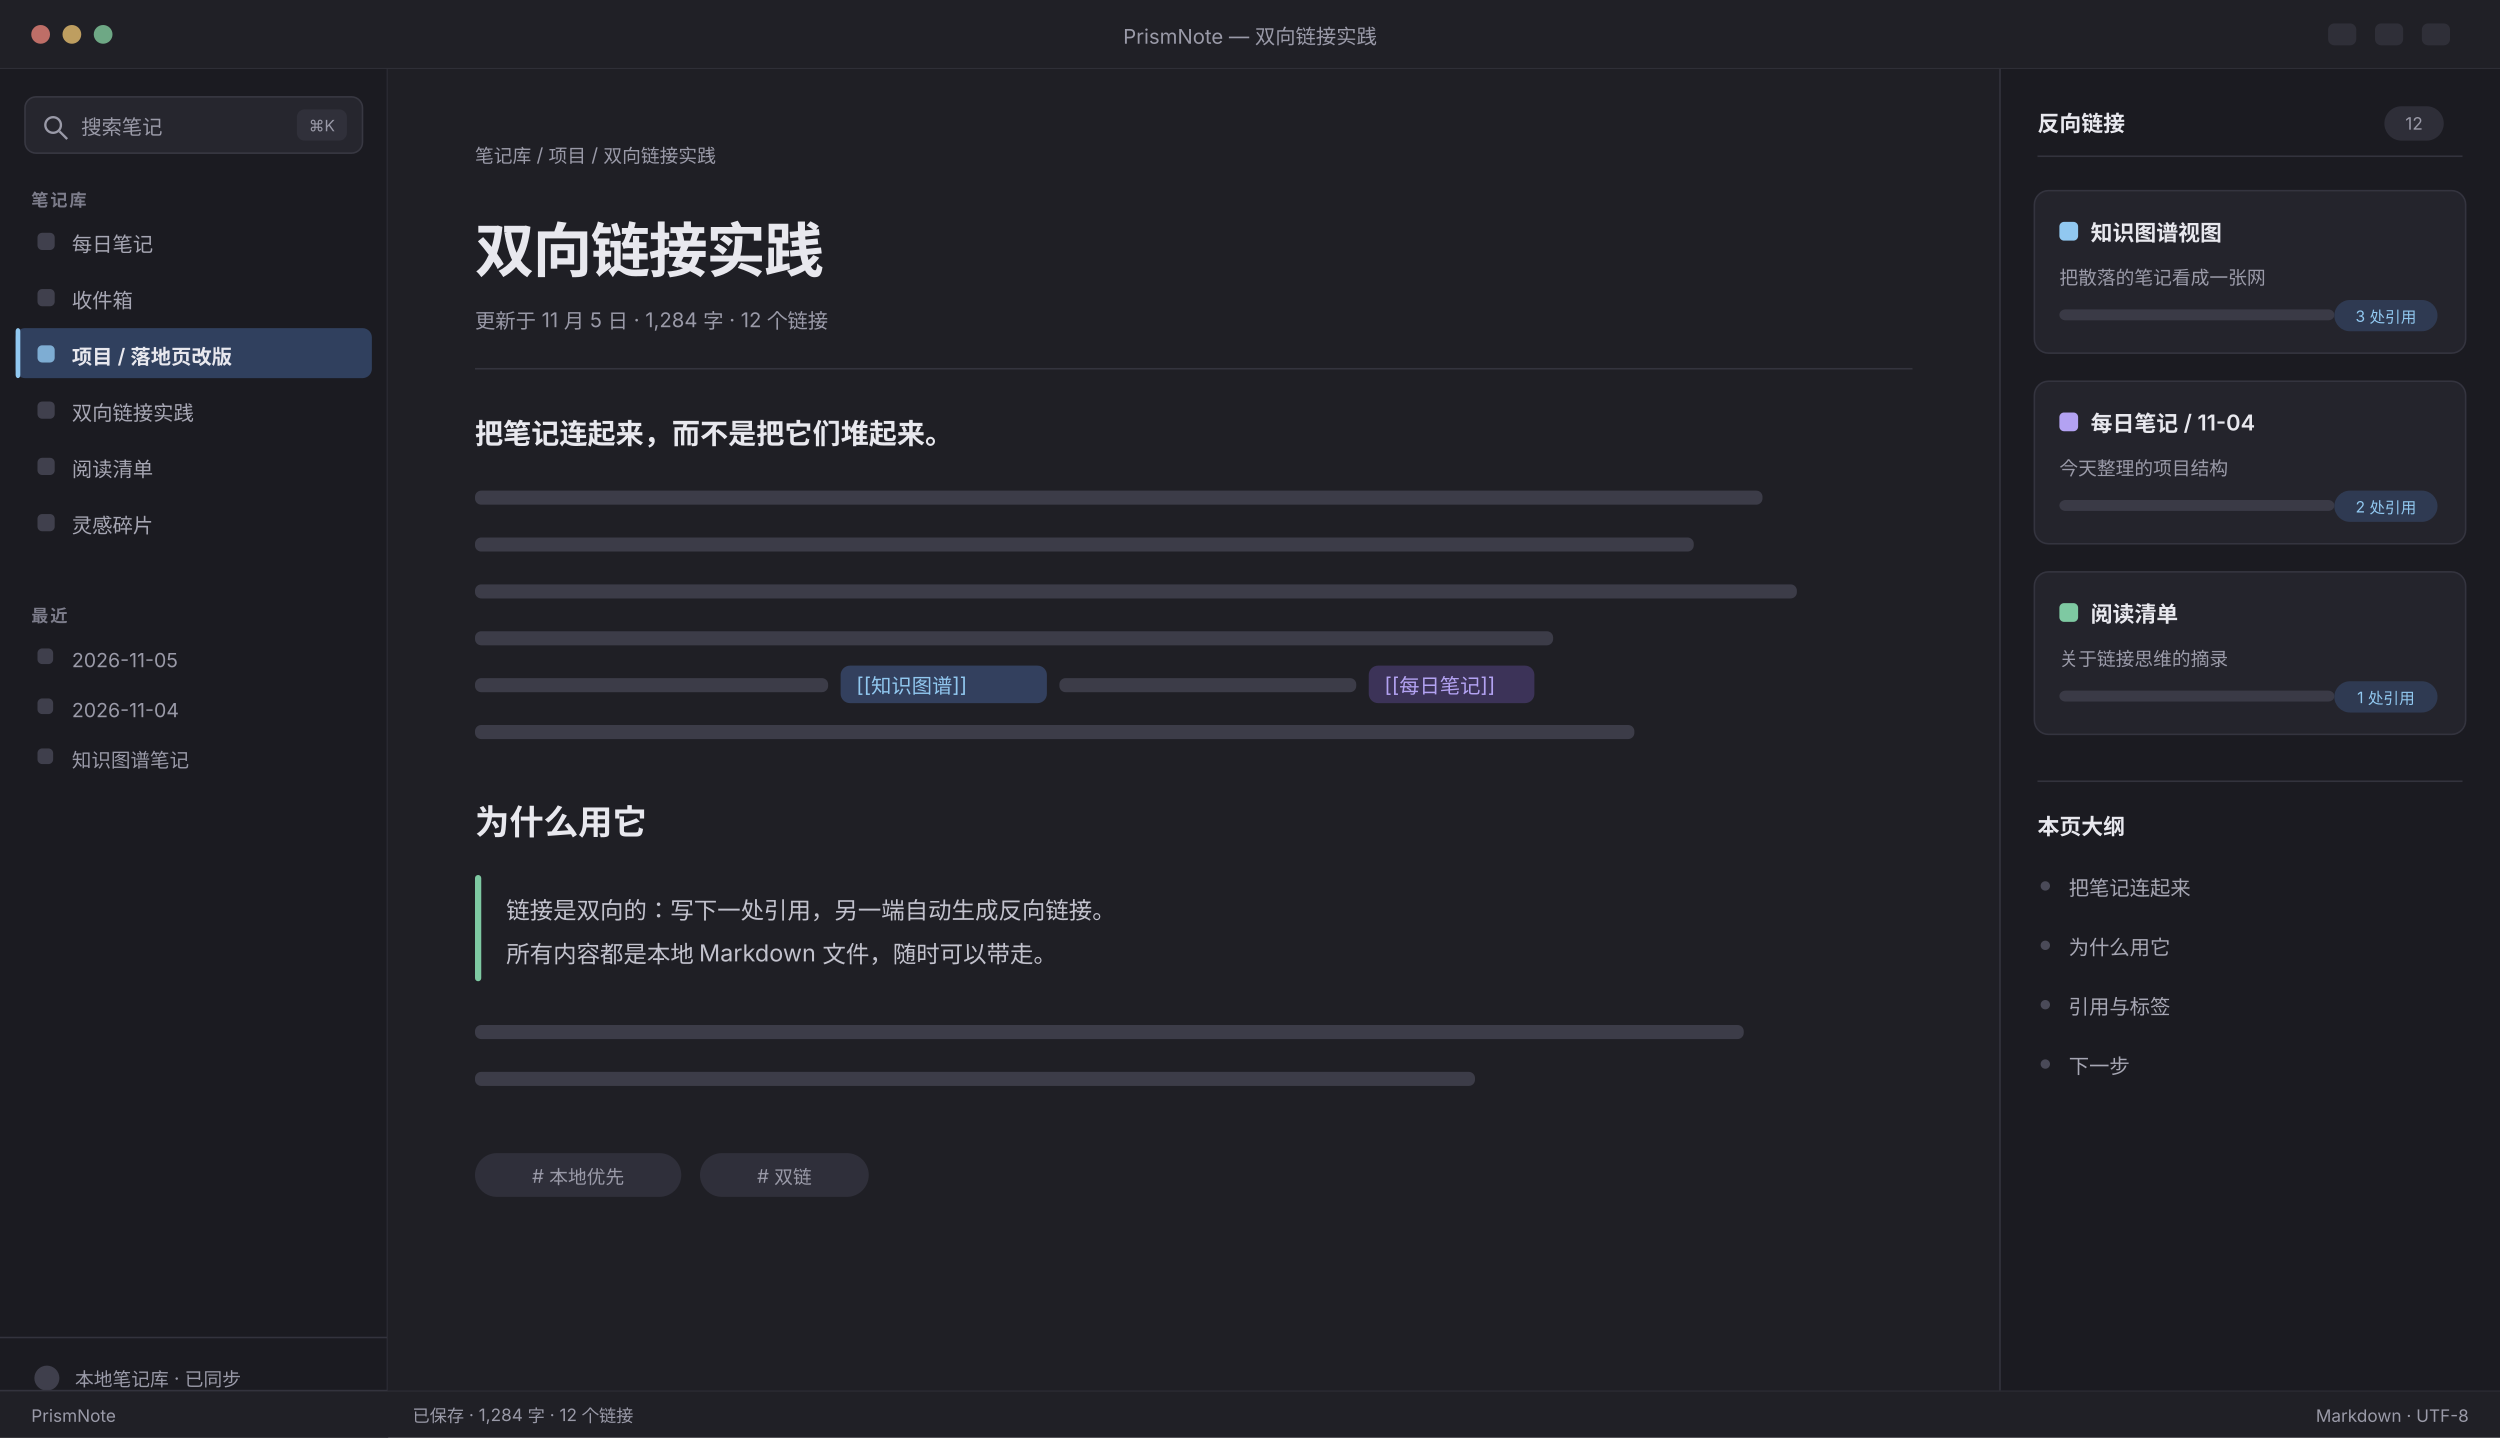
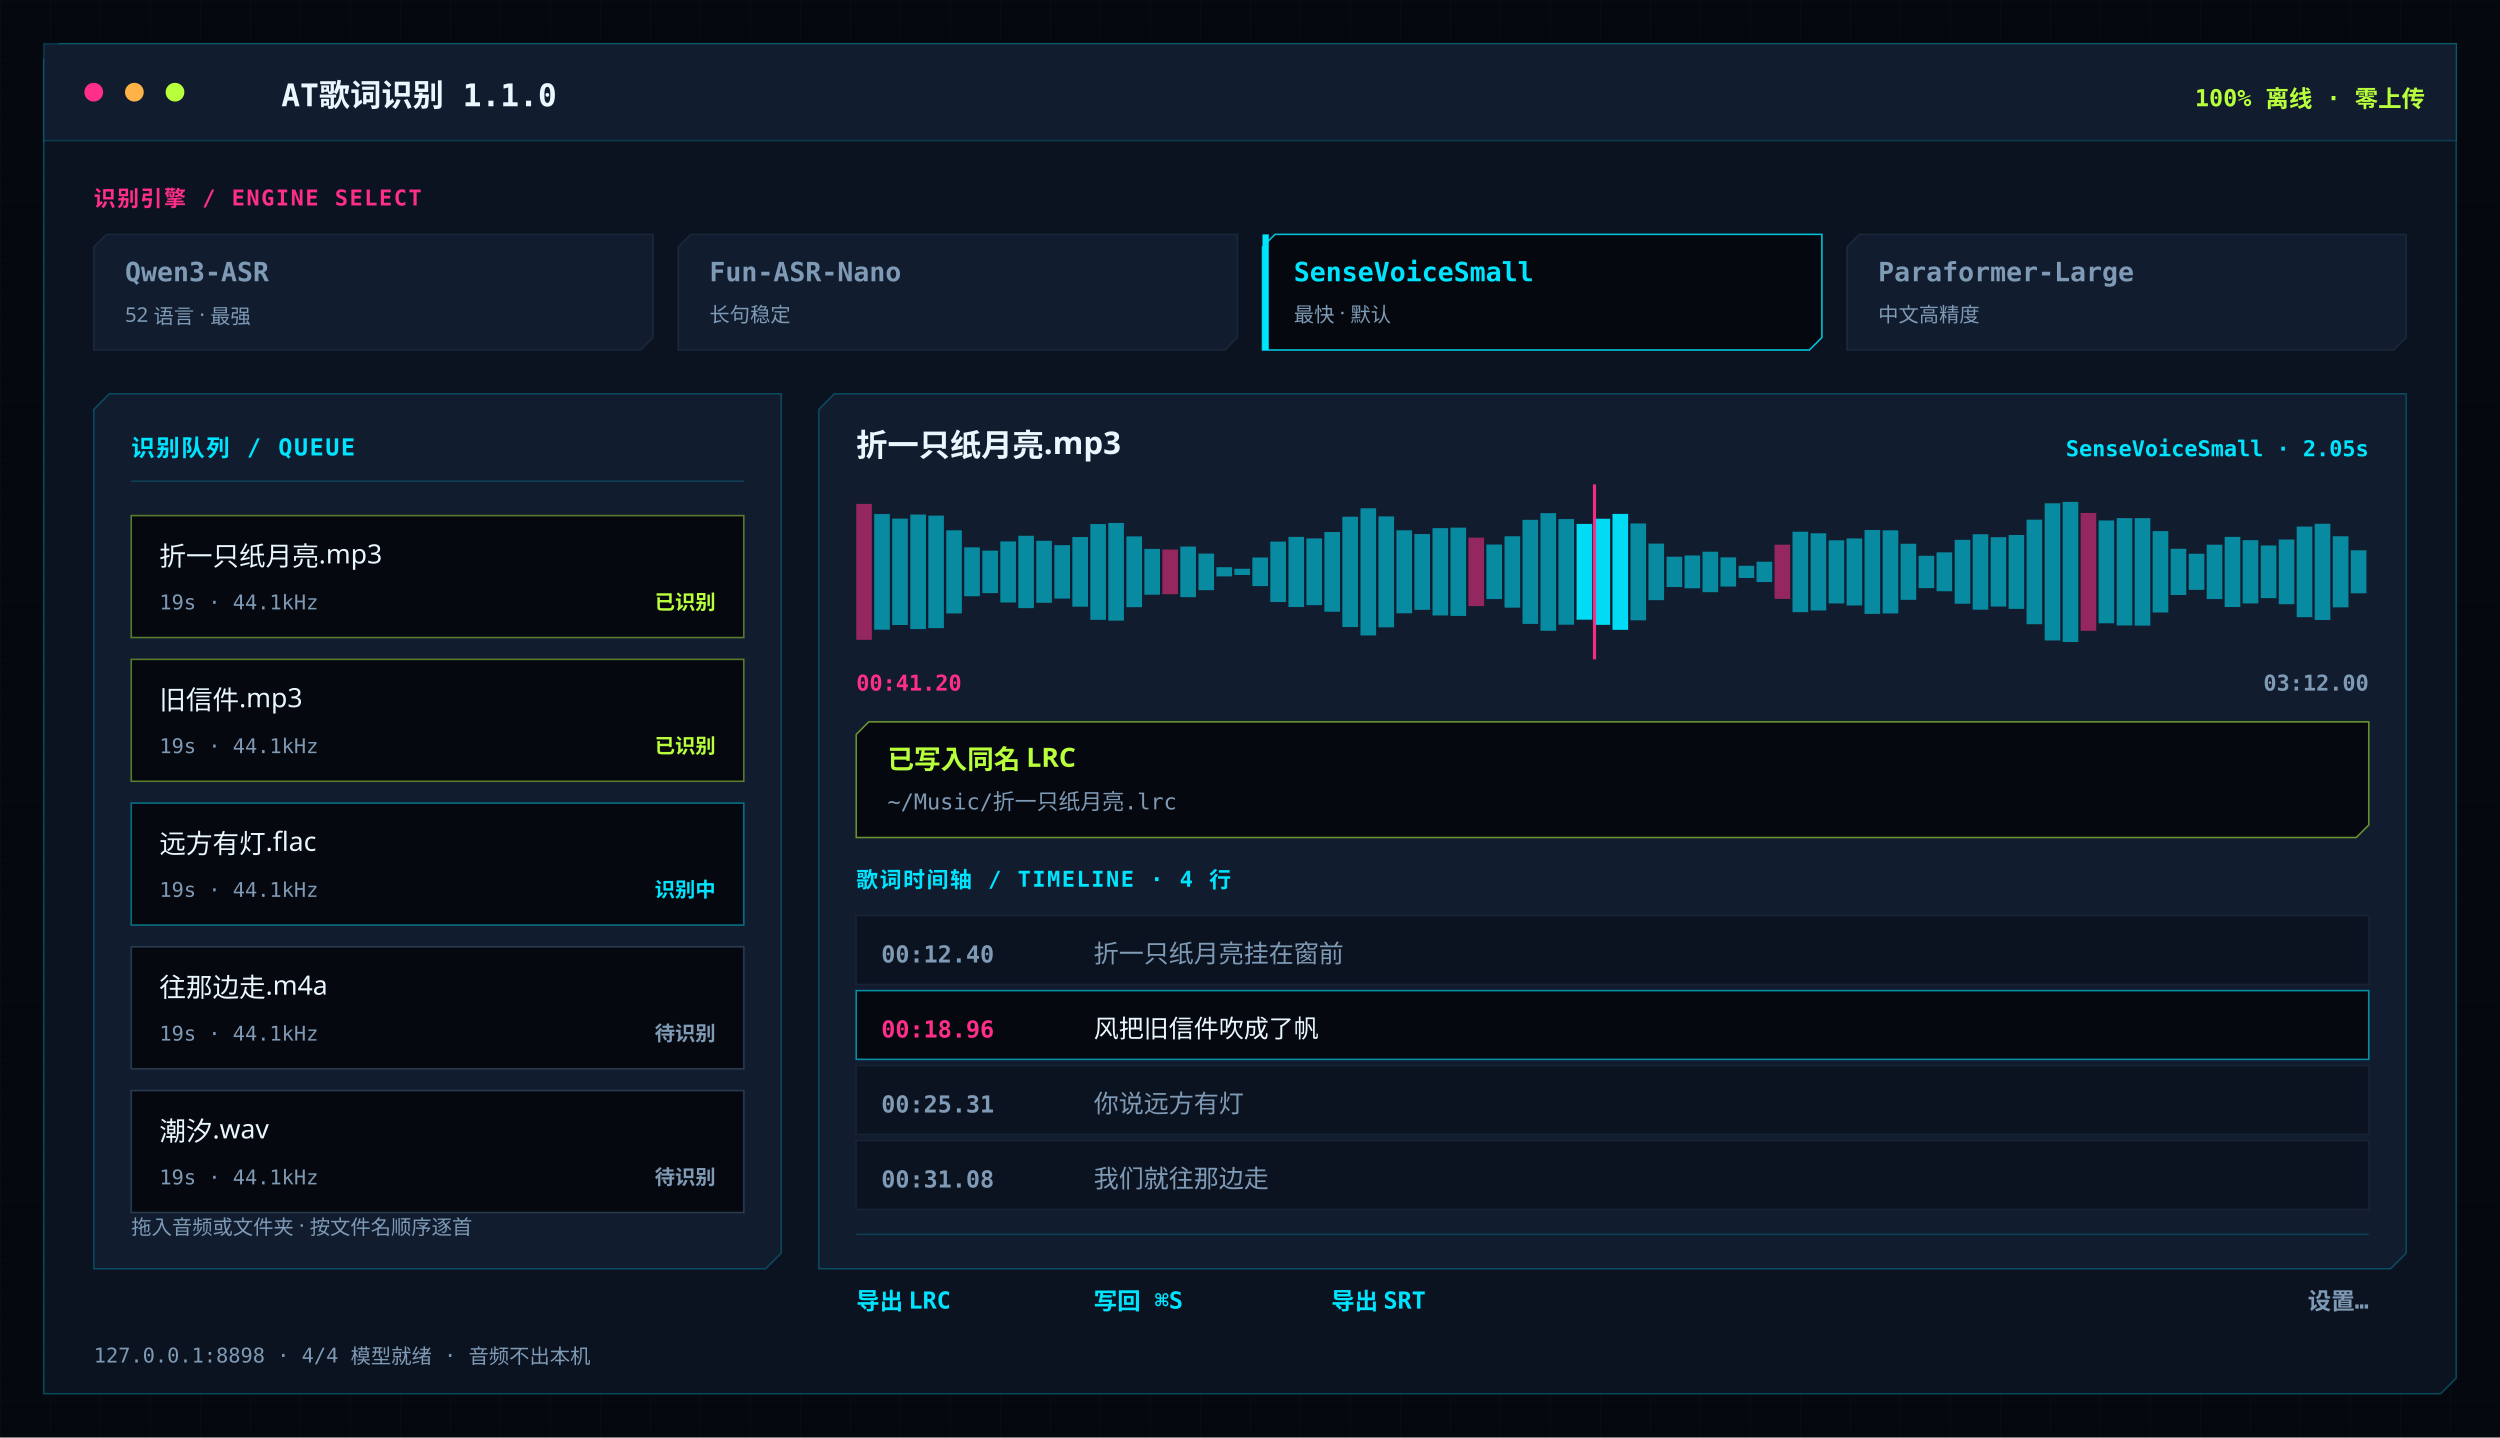
- <svg xmlns="http://www.w3.org/2000/svg" viewBox="0 0 1600 920" width="1600" height="920" font-family="-apple-system,BlinkMacSystemFont,'PingFang SC','Microsoft YaHei',sans-serif">
-   <rect x="0" y="0" width="1600" height="920" rx="0" fill="#17171b" />
-   <rect x="0" y="0" width="1600" height="44" rx="0" fill="#202026" />
-   <line x1="0" y1="44" x2="1600" y2="44" stroke="#34343e" stroke-width="1" />
-   <circle cx="26" cy="22" r="6" fill="#d97b72" opacity="0.85" />
-   <circle cx="46" cy="22" r="6" fill="#d9b46a" opacity="0.85" />
-   <circle cx="66" cy="22" r="6" fill="#7bbf95" opacity="0.85" />
-   <text x="800" y="28" font-family="-apple-system,BlinkMacSystemFont,'PingFang SC','Microsoft YaHei',sans-serif" font-size="13" font-weight="400" fill="#9a9aa8" text-anchor="middle">PrismNote — 双向链接实践</text>
-   <rect x="1490" y="15" width="18" height="14" rx="4" fill="#2f2f38" />
-   <rect x="1520" y="15" width="18" height="14" rx="4" fill="#2f2f38" />
-   <rect x="1550" y="15" width="18" height="14" rx="4" fill="#2f2f38" />
-   <rect x="0" y="44" width="248" height="876" rx="0" fill="#1b1b21" />
-   <line x1="248" y1="44" x2="248" y2="920" stroke="#33333d" stroke-width="1" />
-   <rect x="16" y="62" width="216" height="36" rx="7" fill="#26262e" stroke="#383842" stroke-width="1" />
-   <circle cx="34" cy="80" r="5" fill="none" stroke="#9a9aa8" stroke-width="1.5" />
-   <line x1="38" y1="84" x2="43" y2="89" stroke="#9a9aa8" stroke-width="1.5" />
-   <text x="52" y="86" font-family="-apple-system,BlinkMacSystemFont,'PingFang SC','Microsoft YaHei',sans-serif" font-size="13" font-weight="400" fill="#9a9aa8" text-anchor="start">搜索笔记</text>
-   <rect x="190" y="70" width="32" height="20" rx="5" fill="#30303a" />
-   <text x="206" y="84" font-family="-apple-system,BlinkMacSystemFont,'PingFang SC','Microsoft YaHei',sans-serif" font-size="10" font-weight="400" fill="#9a9aa8" text-anchor="middle">⌘K</text>
-   <text x="20" y="132" font-family="-apple-system,BlinkMacSystemFont,'PingFang SC','Microsoft YaHei',sans-serif" font-size="11" font-weight="600" fill="#7c7c8a" text-anchor="start" letter-spacing="1.2">笔记库</text>
-   <rect x="24" y="149" width="11" height="11" rx="3" fill="#4a4a58" opacity=".8" />
-   <text x="46" y="161" font-family="-apple-system,BlinkMacSystemFont,'PingFang SC','Microsoft YaHei',sans-serif" font-size="13" font-weight="400" fill="#a6a6b3" text-anchor="start">每日笔记</text>
-   <rect x="24" y="185" width="11" height="11" rx="3" fill="#4a4a58" opacity=".8" />
-   <text x="46" y="197" font-family="-apple-system,BlinkMacSystemFont,'PingFang SC','Microsoft YaHei',sans-serif" font-size="13" font-weight="400" fill="#a6a6b3" text-anchor="start">收件箱</text>
-   <rect x="10" y="210" width="228" height="32" rx="6" fill="#30405e" />
-   <rect x="10" y="210" width="3" height="32" rx="2" fill="#91c8f0" />
-   <rect x="24" y="221" width="11" height="11" rx="3" fill="#91c8f0" opacity=".8" />
-   <text x="46" y="233" font-family="-apple-system,BlinkMacSystemFont,'PingFang SC','Microsoft YaHei',sans-serif" font-size="13" font-weight="600" fill="#e8e8ee" text-anchor="start">项目 / 落地页改版</text>
-   <rect x="24" y="257" width="11" height="11" rx="3" fill="#4a4a58" opacity=".8" />
-   <text x="46" y="269" font-family="-apple-system,BlinkMacSystemFont,'PingFang SC','Microsoft YaHei',sans-serif" font-size="13" font-weight="400" fill="#a6a6b3" text-anchor="start">双向链接实践</text>
-   <rect x="24" y="293" width="11" height="11" rx="3" fill="#4a4a58" opacity=".8" />
-   <text x="46" y="305" font-family="-apple-system,BlinkMacSystemFont,'PingFang SC','Microsoft YaHei',sans-serif" font-size="13" font-weight="400" fill="#a6a6b3" text-anchor="start">阅读清单</text>
-   <rect x="24" y="329" width="11" height="11" rx="3" fill="#4a4a58" opacity=".8" />
-   <text x="46" y="341" font-family="-apple-system,BlinkMacSystemFont,'PingFang SC','Microsoft YaHei',sans-serif" font-size="13" font-weight="400" fill="#a6a6b3" text-anchor="start">灵感碎片</text>
-   <text x="20" y="398" font-family="-apple-system,BlinkMacSystemFont,'PingFang SC','Microsoft YaHei',sans-serif" font-size="11" font-weight="600" fill="#7c7c8a" text-anchor="start" letter-spacing="1.2">最近</text>
-   <rect x="24" y="415" width="10" height="10" rx="3" fill="#3f3f4c" />
-   <text x="46" y="427" font-family="-apple-system,BlinkMacSystemFont,'PingFang SC','Microsoft YaHei',sans-serif" font-size="12.5" font-weight="400" fill="#9a9aa8" text-anchor="start">2026-11-05</text>
-   <rect x="24" y="447" width="10" height="10" rx="3" fill="#3f3f4c" />
-   <text x="46" y="459" font-family="-apple-system,BlinkMacSystemFont,'PingFang SC','Microsoft YaHei',sans-serif" font-size="12.5" font-weight="400" fill="#9a9aa8" text-anchor="start">2026-11-04</text>
-   <rect x="24" y="479" width="10" height="10" rx="3" fill="#3f3f4c" />
-   <text x="46" y="491" font-family="-apple-system,BlinkMacSystemFont,'PingFang SC','Microsoft YaHei',sans-serif" font-size="12.5" font-weight="400" fill="#9a9aa8" text-anchor="start">知识图谱笔记</text>
-   <line x1="0" y1="856" x2="248" y2="856" stroke="#33333d" stroke-width="1" />
-   <circle cx="30" cy="882" r="8" fill="#3f3f4c" />
-   <text x="48" y="887" font-family="-apple-system,BlinkMacSystemFont,'PingFang SC','Microsoft YaHei',sans-serif" font-size="12" font-weight="400" fill="#9a9aa8" text-anchor="start">本地笔记库 · 已同步</text>
-   <rect x="0" y="890" width="1600" height="30" rx="0" fill="#202026" />
-   <line x1="0" y1="890" x2="1600" y2="890" stroke="#33333d" stroke-width="1" />
-   <text x="20" y="910" font-family="-apple-system,BlinkMacSystemFont,'PingFang SC','Microsoft YaHei',sans-serif" font-size="11" font-weight="400" fill="#9a9aa8" text-anchor="start">PrismNote</text>
-   <text x="264" y="910" font-family="-apple-system,BlinkMacSystemFont,'PingFang SC','Microsoft YaHei',sans-serif" font-size="11" font-weight="400" fill="#9a9aa8" text-anchor="start">已保存 · 1,284 字 · 12 个链接</text>
-   <text x="1580" y="910" font-family="-apple-system,BlinkMacSystemFont,'PingFang SC','Microsoft YaHei',sans-serif" font-size="11" font-weight="400" fill="#9a9aa8" text-anchor="end">Markdown  ·  UTF-8</text>
-   <rect x="248" y="44" width="1032" height="846" rx="0" fill="#1f1f25" />
-   <text x="304" y="104" font-family="-apple-system,BlinkMacSystemFont,'PingFang SC','Microsoft YaHei',sans-serif" font-size="12" font-weight="400" fill="#9a9aa8" text-anchor="start">笔记库  /  项目  /  双向链接实践</text>
-   <text x="304" y="174" font-family="-apple-system,BlinkMacSystemFont,'PingFang SC','Microsoft YaHei',sans-serif" font-size="38" font-weight="700" fill="#e8e8ee" text-anchor="start" letter-spacing="-1">双向链接实践</text>
-   <text x="304" y="210" font-family="-apple-system,BlinkMacSystemFont,'PingFang SC','Microsoft YaHei',sans-serif" font-size="13" font-weight="400" fill="#9a9aa8" text-anchor="start">更新于 11 月 5 日 · 1,284 字 · 12 个链接</text>
-   <line x1="304" y1="236" x2="1224" y2="236" stroke="#34343e" stroke-width="1" />
-   <text x="304" y="284" font-family="-apple-system,BlinkMacSystemFont,'PingFang SC','Microsoft YaHei',sans-serif" font-size="18" font-weight="600" fill="#e8e8ee" text-anchor="start">把笔记连起来，而不是把它们堆起来。</text>
-   <rect x="304" y="314" width="824" height="9" rx="4" fill="#3c3c48" />
-   <rect x="304" y="344" width="780" height="9" rx="4" fill="#3c3c48" />
-   <rect x="304" y="374" width="846" height="9" rx="4" fill="#3c3c48" />
-   <rect x="304" y="404" width="690" height="9" rx="4" fill="#3c3c48" />
-   <rect x="304" y="434" width="226" height="9" rx="4" fill="#3c3c48" />
-   <rect x="538" y="426" width="132" height="24" rx="6" fill="#33405e" />
-   <text x="548" y="443" font-family="-apple-system,BlinkMacSystemFont,'PingFang SC','Microsoft YaHei',sans-serif" font-size="13" font-weight="400" fill="#91c8f0" text-anchor="start">[[知识图谱]]</text>
-   <rect x="678" y="434" width="190" height="9" rx="4" fill="#3c3c48" />
-   <rect x="876" y="426" width="106" height="24" rx="6" fill="#3c3358" />
-   <text x="886" y="443" font-family="-apple-system,BlinkMacSystemFont,'PingFang SC','Microsoft YaHei',sans-serif" font-size="13" font-weight="400" fill="#b3a2f2" text-anchor="start">[[每日笔记]]</text>
-   <rect x="304" y="464" width="742" height="9" rx="4" fill="#3c3c48" />
-   <text x="304" y="534" font-family="-apple-system,BlinkMacSystemFont,'PingFang SC','Microsoft YaHei',sans-serif" font-size="22" font-weight="700" fill="#e8e8ee" text-anchor="start">为什么用它</text>
-   <rect x="304" y="560" width="4" height="68" rx="2" fill="#7ec9a2" />
-   <text x="324" y="588" font-family="-apple-system,BlinkMacSystemFont,'PingFang SC','Microsoft YaHei',sans-serif" font-size="15" font-weight="400" fill="#c2c2cd" text-anchor="start">链接是双向的：写下一处引用，另一端自动生成反向链接。</text>
-   <text x="324" y="616" font-family="-apple-system,BlinkMacSystemFont,'PingFang SC','Microsoft YaHei',sans-serif" font-size="15" font-weight="400" fill="#c2c2cd" text-anchor="start">所有内容都是本地 Markdown 文件，随时可以带走。</text>
-   <rect x="304" y="656" width="812" height="9" rx="4" fill="#3c3c48" />
-   <rect x="304" y="686" width="640" height="9" rx="4" fill="#3c3c48" />
-   <rect x="304" y="738" width="132" height="28" rx="14" fill="#2f2f3a" />
-   <text x="370" y="757" font-family="-apple-system,BlinkMacSystemFont,'PingFang SC','Microsoft YaHei',sans-serif" font-size="12" font-weight="400" fill="#9a9aa8" text-anchor="middle"># 本地优先</text>
-   <rect x="448" y="738" width="108" height="28" rx="14" fill="#2f2f3a" />
-   <text x="502" y="757" font-family="-apple-system,BlinkMacSystemFont,'PingFang SC','Microsoft YaHei',sans-serif" font-size="12" font-weight="400" fill="#9a9aa8" text-anchor="middle"># 双链</text>
-   <rect x="1280" y="44" width="320" height="846" rx="0" fill="#1b1b21" />
-   <line x1="1280" y1="44" x2="1280" y2="890" stroke="#33333d" stroke-width="1" />
-   <text x="1304" y="84" font-family="-apple-system,BlinkMacSystemFont,'PingFang SC','Microsoft YaHei',sans-serif" font-size="14" font-weight="600" fill="#e8e8ee" text-anchor="start">反向链接</text>
-   <rect x="1526" y="68" width="38" height="22" rx="11" fill="#2e2e38" />
-   <text x="1545" y="83" font-family="-apple-system,BlinkMacSystemFont,'PingFang SC','Microsoft YaHei',sans-serif" font-size="11" font-weight="400" fill="#9a9aa8" text-anchor="middle">12</text>
-   <line x1="1304" y1="100" x2="1576" y2="100" stroke="#33333d" stroke-width="1" />
-   <rect x="1302" y="122" width="276" height="104" rx="9" fill="#24242c" stroke="#34343f" stroke-width="1" />
-   <rect x="1318" y="142" width="12" height="12" rx="3" fill="#91c8f0" />
-   <text x="1338" y="154" font-family="-apple-system,BlinkMacSystemFont,'PingFang SC','Microsoft YaHei',sans-serif" font-size="14" font-weight="600" fill="#e8e8ee" text-anchor="start">知识图谱视图</text>
-   <text x="1318" y="182" font-family="-apple-system,BlinkMacSystemFont,'PingFang SC','Microsoft YaHei',sans-serif" font-size="12" font-weight="400" fill="#9a9aa8" text-anchor="start">把散落的笔记看成一张网</text>
-   <rect x="1318" y="198" width="176" height="7" rx="4" fill="#3a3a46" />
-   <rect x="1494" y="192" width="66" height="20" rx="10" fill="#2f3a52" />
-   <text x="1527" y="206" font-family="-apple-system,BlinkMacSystemFont,'PingFang SC','Microsoft YaHei',sans-serif" font-size="10" font-weight="400" fill="#91c8f0" text-anchor="middle">3 处引用</text>
-   <rect x="1302" y="244" width="276" height="104" rx="9" fill="#24242c" stroke="#34343f" stroke-width="1" />
-   <rect x="1318" y="264" width="12" height="12" rx="3" fill="#b3a2f2" />
-   <text x="1338" y="276" font-family="-apple-system,BlinkMacSystemFont,'PingFang SC','Microsoft YaHei',sans-serif" font-size="14" font-weight="600" fill="#e8e8ee" text-anchor="start">每日笔记 / 11-04</text>
-   <text x="1318" y="304" font-family="-apple-system,BlinkMacSystemFont,'PingFang SC','Microsoft YaHei',sans-serif" font-size="12" font-weight="400" fill="#9a9aa8" text-anchor="start">今天整理的项目结构</text>
-   <rect x="1318" y="320" width="176" height="7" rx="4" fill="#3a3a46" />
-   <rect x="1494" y="314" width="66" height="20" rx="10" fill="#2f3a52" />
-   <text x="1527" y="328" font-family="-apple-system,BlinkMacSystemFont,'PingFang SC','Microsoft YaHei',sans-serif" font-size="10" font-weight="400" fill="#91c8f0" text-anchor="middle">2 处引用</text>
-   <rect x="1302" y="366" width="276" height="104" rx="9" fill="#24242c" stroke="#34343f" stroke-width="1" />
-   <rect x="1318" y="386" width="12" height="12" rx="3" fill="#7ec9a2" />
-   <text x="1338" y="398" font-family="-apple-system,BlinkMacSystemFont,'PingFang SC','Microsoft YaHei',sans-serif" font-size="14" font-weight="600" fill="#e8e8ee" text-anchor="start">阅读清单</text>
-   <text x="1318" y="426" font-family="-apple-system,BlinkMacSystemFont,'PingFang SC','Microsoft YaHei',sans-serif" font-size="12" font-weight="400" fill="#9a9aa8" text-anchor="start">关于链接思维的摘录</text>
-   <rect x="1318" y="442" width="176" height="7" rx="4" fill="#3a3a46" />
-   <rect x="1494" y="436" width="66" height="20" rx="10" fill="#2f3a52" />
-   <text x="1527" y="450" font-family="-apple-system,BlinkMacSystemFont,'PingFang SC','Microsoft YaHei',sans-serif" font-size="10" font-weight="400" fill="#91c8f0" text-anchor="middle">1 处引用</text>
-   <line x1="1304" y1="500" x2="1576" y2="500" stroke="#33333d" stroke-width="1" />
-   <text x="1304" y="534" font-family="-apple-system,BlinkMacSystemFont,'PingFang SC','Microsoft YaHei',sans-serif" font-size="14" font-weight="600" fill="#e8e8ee" text-anchor="start">本页大纲</text>
-   <rect x="1306" y="564" width="6" height="6" rx="3" fill="#4a4a58" />
-   <text x="1324" y="573" font-family="-apple-system,BlinkMacSystemFont,'PingFang SC','Microsoft YaHei',sans-serif" font-size="13" font-weight="400" fill="#a6a6b3" text-anchor="start">把笔记连起来</text>
-   <rect x="1306" y="602" width="6" height="6" rx="3" fill="#4a4a58" />
-   <text x="1324" y="611" font-family="-apple-system,BlinkMacSystemFont,'PingFang SC','Microsoft YaHei',sans-serif" font-size="13" font-weight="400" fill="#a6a6b3" text-anchor="start">为什么用它</text>
-   <rect x="1306" y="640" width="6" height="6" rx="3" fill="#4a4a58" />
-   <text x="1324" y="649" font-family="-apple-system,BlinkMacSystemFont,'PingFang SC','Microsoft YaHei',sans-serif" font-size="13" font-weight="400" fill="#a6a6b3" text-anchor="start">引用与标签</text>
-   <rect x="1306" y="678" width="6" height="6" rx="3" fill="#4a4a58" />
-   <text x="1324" y="687" font-family="-apple-system,BlinkMacSystemFont,'PingFang SC','Microsoft YaHei',sans-serif" font-size="13" font-weight="400" fill="#a6a6b3" text-anchor="start">下一步</text>
+ <svg xmlns="http://www.w3.org/2000/svg" viewBox="0 0 1600 920" width="1600" height="920" role="img">
+   <defs>
+     <pattern id="grid" width="32" height="32" patternUnits="userSpaceOnUse">
+       <path d="M32 0 H0 V32" fill="none" stroke="#00E5FF" stroke-opacity=".035" />
+     </pattern>
+     <pattern id="scan" width="4" height="4" patternUnits="userSpaceOnUse">
+       <rect width="4" height="1" fill="#000" fill-opacity=".14" />
+     </pattern>
+     <linearGradient id="tube" x1="0" y1="0" x2="1" y2="1">
+       <stop offset="0" stop-color="#4CE0FF" />
+       <stop offset="1" stop-color="#FF2E88" />
+     </linearGradient>
+     <linearGradient id="bar" x1="0" y1="0" x2="1" y2="0">
+       <stop offset="0" stop-color="#00E5FF" />
+       <stop offset="1" stop-color="#FF2E88" />
+     </linearGradient>
+     <filter id="glow" x="-50%" y="-50%" width="200%" height="200%">
+       <feGaussianBlur stdDeviation="2.2" />
+     </filter>
+   </defs>
+   <rect width="1600" height="920" fill="#05080F" />
+   <rect width="1600" height="920" fill="url(#grid)" />
+   <rect width="1600" height="920" fill="url(#scan)" />
+   <path d="M38 28 H1572 V882 L1562 892 H28 V38 Z" fill="#0B1220" stroke="#00E5FF" stroke-width="1" stroke-opacity="0.28" />
+   <rect x="28" y="28" width="1544" height="62" rx="0" fill="#111C2F" stroke="#00E5FF" stroke-width="1" stroke-opacity="0.18" />
+   <circle cx="60" cy="59" r="6" fill="#FF2E88" />
+   <circle cx="86" cy="59" r="6" fill="#FFB347" />
+   <circle cx="112" cy="59" r="6" fill="#B8FF3C" />
+   <text x="180" y="68" font-size="20" fill="#EAF7FF" font-weight="600" font-family="ui-monospace,SFMono-Regular,Menlo,monospace">AT歌词识别 1.1.0</text>
+   <text x="1552" y="68" font-size="15" fill="#B8FF3C" font-weight="600" font-family="ui-monospace,SFMono-Regular,Menlo,monospace" text-anchor="end">100% 离线 · 零上传</text>
+   <text x="60" y="132" font-size="14" fill="#FF2E88" font-weight="600" font-family="ui-monospace,SFMono-Regular,Menlo,monospace" letter-spacing="1">识别引擎 / ENGINE SELECT</text>
+   <path d="M68 150 H418 V216 L410 224 H60 V158 Z" fill="#111C2F" stroke="#4F6B87" stroke-width="1" stroke-opacity="0.2" />
+   <text x="80" y="180" font-size="17" fill="#7E9AB5" font-weight="600" font-family="ui-monospace,SFMono-Regular,Menlo,monospace">Qwen3-ASR</text>
+   <text x="80" y="206" font-size="13" fill="#7E9AB5" font-weight="400" font-family="'PingFang SC','Microsoft YaHei',sans-serif">52 语言 · 最强</text>
+   <path d="M442 150 H792 V216 L784 224 H434 V158 Z" fill="#111C2F" stroke="#4F6B87" stroke-width="1" stroke-opacity="0.2" />
+   <text x="454" y="180" font-size="17" fill="#7E9AB5" font-weight="600" font-family="ui-monospace,SFMono-Regular,Menlo,monospace">Fun-ASR-Nano</text>
+   <text x="454" y="206" font-size="13" fill="#7E9AB5" font-weight="400" font-family="'PingFang SC','Microsoft YaHei',sans-serif">长句稳定</text>
+   <path d="M816 150 H1166 V216 L1158 224 H808 V158 Z" fill="#05080F" stroke="#00E5FF" stroke-width="1" stroke-opacity="0.85" />
+   <rect x="808" y="150" width="4" height="74" rx="0" fill="#00E5FF" stroke="#00E5FF" stroke-width="1" stroke-opacity="0" />
+   <text x="828" y="180" font-size="17" fill="#00E5FF" font-weight="600" font-family="ui-monospace,SFMono-Regular,Menlo,monospace">SenseVoiceSmall</text>
+   <text x="828" y="206" font-size="13" fill="#7E9AB5" font-weight="400" font-family="'PingFang SC','Microsoft YaHei',sans-serif">最快 · 默认</text>
+   <path d="M1190 150 H1540 V216 L1532 224 H1182 V158 Z" fill="#111C2F" stroke="#4F6B87" stroke-width="1" stroke-opacity="0.2" />
+   <text x="1202" y="180" font-size="17" fill="#7E9AB5" font-weight="600" font-family="ui-monospace,SFMono-Regular,Menlo,monospace">Paraformer-Large</text>
+   <text x="1202" y="206" font-size="13" fill="#7E9AB5" font-weight="400" font-family="'PingFang SC','Microsoft YaHei',sans-serif">中文高精度</text>
+   <path d="M70 252 H500 V802 L490 812 H60 V262 Z" fill="#111C2F" stroke="#00E5FF" stroke-width="1" stroke-opacity="0.25" />
+   <text x="84" y="292" font-size="15" fill="#00E5FF" font-weight="600" font-family="ui-monospace,SFMono-Regular,Menlo,monospace" letter-spacing="1">识别队列 / QUEUE</text>
+   <line x1="84" y1="308" x2="476" y2="308" stroke="#00E5FF" stroke-width="1" stroke-opacity="0.18" />
+   <rect x="84" y="330" width="392" height="78" rx="0" fill="#05080F" stroke="#B8FF3C" stroke-width="1" stroke-opacity="0.45" />
+   <text x="102" y="362" font-size="17" fill="#EAF7FF" font-weight="500" font-family="'PingFang SC','Microsoft YaHei',sans-serif">折一只纸月亮.mp3</text>
+   <text x="102" y="390" font-size="13" fill="#7E9AB5" font-weight="400" font-family="ui-monospace,SFMono-Regular,Menlo,monospace">19s · 44.1kHz</text>
+   <text x="458" y="390" font-size="13" fill="#B8FF3C" font-weight="600" font-family="ui-monospace,SFMono-Regular,Menlo,monospace" text-anchor="end">已识别</text>
+   <rect x="84" y="422" width="392" height="78" rx="0" fill="#05080F" stroke="#B8FF3C" stroke-width="1" stroke-opacity="0.45" />
+   <text x="102" y="454" font-size="17" fill="#EAF7FF" font-weight="500" font-family="'PingFang SC','Microsoft YaHei',sans-serif">旧信件.mp3</text>
+   <text x="102" y="482" font-size="13" fill="#7E9AB5" font-weight="400" font-family="ui-monospace,SFMono-Regular,Menlo,monospace">19s · 44.1kHz</text>
+   <text x="458" y="482" font-size="13" fill="#B8FF3C" font-weight="600" font-family="ui-monospace,SFMono-Regular,Menlo,monospace" text-anchor="end">已识别</text>
+   <rect x="84" y="514" width="392" height="78" rx="0" fill="#05080F" stroke="#00E5FF" stroke-width="1" stroke-opacity="0.45" />
+   <text x="102" y="546" font-size="17" fill="#EAF7FF" font-weight="500" font-family="'PingFang SC','Microsoft YaHei',sans-serif">远方有灯.flac</text>
+   <text x="102" y="574" font-size="13" fill="#7E9AB5" font-weight="400" font-family="ui-monospace,SFMono-Regular,Menlo,monospace">19s · 44.1kHz</text>
+   <text x="458" y="574" font-size="13" fill="#00E5FF" font-weight="600" font-family="ui-monospace,SFMono-Regular,Menlo,monospace" text-anchor="end">识别中</text>
+   <rect x="84" y="606" width="392" height="78" rx="0" fill="#05080F" stroke="#4F6B87" stroke-width="1" stroke-opacity="0.45" />
+   <text x="102" y="638" font-size="17" fill="#EAF7FF" font-weight="500" font-family="'PingFang SC','Microsoft YaHei',sans-serif">往那边走.m4a</text>
+   <text x="102" y="666" font-size="13" fill="#7E9AB5" font-weight="400" font-family="ui-monospace,SFMono-Regular,Menlo,monospace">19s · 44.1kHz</text>
+   <text x="458" y="666" font-size="13" fill="#7E9AB5" font-weight="600" font-family="ui-monospace,SFMono-Regular,Menlo,monospace" text-anchor="end">待识别</text>
+   <rect x="84" y="698" width="392" height="78" rx="0" fill="#05080F" stroke="#4F6B87" stroke-width="1" stroke-opacity="0.45" />
+   <text x="102" y="730" font-size="17" fill="#EAF7FF" font-weight="500" font-family="'PingFang SC','Microsoft YaHei',sans-serif">潮汐.wav</text>
+   <text x="102" y="758" font-size="13" fill="#7E9AB5" font-weight="400" font-family="ui-monospace,SFMono-Regular,Menlo,monospace">19s · 44.1kHz</text>
+   <text x="458" y="758" font-size="13" fill="#7E9AB5" font-weight="600" font-family="ui-monospace,SFMono-Regular,Menlo,monospace" text-anchor="end">待识别</text>
+   <text x="84" y="790" font-size="13" fill="#7E9AB5" font-weight="400" font-family="'PingFang SC','Microsoft YaHei',sans-serif">拖入音频或文件夹 · 按文件名顺序逐首</text>
+   <path d="M534 252 H1540 V802 L1530 812 H524 V262 Z" fill="#111C2F" stroke="#00E5FF" stroke-width="1" stroke-opacity="0.25" />
+   <text x="548" y="292" font-size="20" fill="#EAF7FF" font-weight="600" font-family="'PingFang SC','Microsoft YaHei',sans-serif">折一只纸月亮.mp3</text>
+   <text x="1516" y="292" font-size="14" fill="#00E5FF" font-weight="600" font-family="ui-monospace,SFMono-Regular,Menlo,monospace" text-anchor="end">SenseVoiceSmall · 2.05s</text>
+   <rect x="548.0" y="322.5" width="10.0" height="87.0" fill="#FF2E88" opacity=".55" />
+   <rect x="559.5" y="329.0" width="10.0" height="74.0" fill="#00E5FF" opacity=".55" />
+   <rect x="571.0" y="331.9" width="10.0" height="68.1" fill="#00E5FF" opacity=".55" />
+   <rect x="582.6" y="329.3" width="10.0" height="73.3" fill="#00E5FF" opacity=".55" />
+   <rect x="594.1" y="330.0" width="10.0" height="72.0" fill="#00E5FF" opacity=".55" />
+   <rect x="605.6" y="339.4" width="10.0" height="53.2" fill="#00E5FF" opacity=".55" />
+   <rect x="617.1" y="350.3" width="10.0" height="31.3" fill="#00E5FF" opacity=".55" />
+   <rect x="628.7" y="352.4" width="10.0" height="27.2" fill="#00E5FF" opacity=".55" />
+   <rect x="640.2" y="346.5" width="10.0" height="39.1" fill="#00E5FF" opacity=".55" />
+   <rect x="651.7" y="342.9" width="10.0" height="46.3" fill="#00E5FF" opacity=".55" />
+   <rect x="663.2" y="346.1" width="10.0" height="39.7" fill="#00E5FF" opacity=".55" />
+   <rect x="674.8" y="348.9" width="10.0" height="34.2" fill="#00E5FF" opacity=".55" />
+   <rect x="686.3" y="343.7" width="10.0" height="44.6" fill="#00E5FF" opacity=".55" />
+   <rect x="697.8" y="335.4" width="10.0" height="61.3" fill="#00E5FF" opacity=".55" />
+   <rect x="709.3" y="334.7" width="10.0" height="62.5" fill="#00E5FF" opacity=".55" />
+   <rect x="720.9" y="343.3" width="10.0" height="45.3" fill="#00E5FF" opacity=".55" />
+   <rect x="732.4" y="351.3" width="10.0" height="29.3" fill="#00E5FF" opacity=".55" />
+   <rect x="743.9" y="351.7" width="10.0" height="28.6" fill="#FF2E88" opacity=".55" />
+   <rect x="755.4" y="349.8" width="10.0" height="32.4" fill="#00E5FF" opacity=".55" />
+   <rect x="767.0" y="354.3" width="10.0" height="23.4" fill="#00E5FF" opacity=".55" />
+   <rect x="778.5" y="363.0" width="10.0" height="5.9" fill="#00E5FF" opacity=".55" />
+   <rect x="790.0" y="364.0" width="10.0" height="4.0" fill="#00E5FF" opacity=".55" />
+   <rect x="801.5" y="356.8" width="10.0" height="18.3" fill="#00E5FF" opacity=".55" />
+   <rect x="813.0" y="346.6" width="10.0" height="38.7" fill="#00E5FF" opacity=".55" />
+   <rect x="824.6" y="343.6" width="10.0" height="44.9" fill="#00E5FF" opacity=".55" />
+   <rect x="836.1" y="344.6" width="10.0" height="42.7" fill="#00E5FF" opacity=".55" />
+   <rect x="847.6" y="340.5" width="10.0" height="51.0" fill="#00E5FF" opacity=".55" />
+   <rect x="859.1" y="330.7" width="10.0" height="70.6" fill="#00E5FF" opacity=".55" />
+   <rect x="870.7" y="325.3" width="10.0" height="81.4" fill="#00E5FF" opacity=".55" />
+   <rect x="882.2" y="330.5" width="10.0" height="71.0" fill="#00E5FF" opacity=".55" />
+   <rect x="893.7" y="339.4" width="10.0" height="53.1" fill="#00E5FF" opacity=".55" />
+   <rect x="905.2" y="341.8" width="10.0" height="48.5" fill="#00E5FF" opacity=".55" />
+   <rect x="916.8" y="338.0" width="10.0" height="55.9" fill="#00E5FF" opacity=".55" />
+   <rect x="928.3" y="337.7" width="10.0" height="56.5" fill="#00E5FF" opacity=".55" />
+   <rect x="939.8" y="344.1" width="10.0" height="43.8" fill="#FF2E88" opacity=".55" />
+   <rect x="951.3" y="348.5" width="10.0" height="34.9" fill="#00E5FF" opacity=".55" />
+   <rect x="962.9" y="343.2" width="10.0" height="45.7" fill="#00E5FF" opacity=".55" />
+   <rect x="974.4" y="332.7" width="10.0" height="66.6" fill="#00E5FF" opacity=".55" />
+   <rect x="985.9" y="328.4" width="10.0" height="75.3" fill="#00E5FF" opacity=".55" />
+   <rect x="997.4" y="332.2" width="10.0" height="67.6" fill="#00E5FF" opacity=".55" />
+   <rect x="1009.0" y="335.3" width="10.0" height="61.3" fill="#00E5FF" opacity=".95" />
+   <rect x="1020.5" y="332.0" width="10.0" height="67.9" fill="#00E5FF" opacity=".95" />
+   <rect x="1032.0" y="328.9" width="10.0" height="74.2" fill="#00E5FF" opacity=".95" />
+   <rect x="1043.5" y="335.0" width="10.0" height="62.0" fill="#00E5FF" opacity=".55" />
+   <rect x="1055.0" y="347.9" width="10.0" height="36.2" fill="#00E5FF" opacity=".55" />
+   <rect x="1066.6" y="356.3" width="10.0" height="19.4" fill="#00E5FF" opacity=".55" />
+   <rect x="1078.1" y="355.5" width="10.0" height="21.0" fill="#00E5FF" opacity=".55" />
+   <rect x="1089.6" y="353.1" width="10.0" height="25.9" fill="#00E5FF" opacity=".55" />
+   <rect x="1101.1" y="356.7" width="10.0" height="18.7" fill="#00E5FF" opacity=".55" />
+   <rect x="1112.7" y="362.1" width="10.0" height="7.8" fill="#00E5FF" opacity=".55" />
+   <rect x="1124.2" y="359.5" width="10.0" height="13.0" fill="#00E5FF" opacity=".55" />
+   <rect x="1135.7" y="348.6" width="10.0" height="34.7" fill="#FF2E88" opacity=".55" />
+   <rect x="1147.2" y="340.3" width="10.0" height="51.5" fill="#00E5FF" opacity=".55" />
+   <rect x="1158.8" y="341.3" width="10.0" height="49.4" fill="#00E5FF" opacity=".55" />
+   <rect x="1170.3" y="345.8" width="10.0" height="40.4" fill="#00E5FF" opacity=".55" />
+   <rect x="1181.8" y="344.6" width="10.0" height="42.9" fill="#00E5FF" opacity=".55" />
+   <rect x="1193.3" y="339.2" width="10.0" height="53.7" fill="#00E5FF" opacity=".55" />
+   <rect x="1204.9" y="339.4" width="10.0" height="53.2" fill="#00E5FF" opacity=".55" />
+   <rect x="1216.4" y="348.0" width="10.0" height="35.9" fill="#00E5FF" opacity=".55" />
+   <rect x="1227.9" y="355.7" width="10.0" height="20.7" fill="#00E5FF" opacity=".55" />
+   <rect x="1239.4" y="353.5" width="10.0" height="24.9" fill="#00E5FF" opacity=".55" />
+   <rect x="1251.0" y="345.5" width="10.0" height="40.9" fill="#00E5FF" opacity=".55" />
+   <rect x="1262.5" y="341.9" width="10.0" height="48.3" fill="#00E5FF" opacity=".55" />
+   <rect x="1274.0" y="343.8" width="10.0" height="44.4" fill="#00E5FF" opacity=".55" />
+   <rect x="1285.5" y="342.4" width="10.0" height="47.3" fill="#00E5FF" opacity=".55" />
+   <rect x="1297.0" y="332.6" width="10.0" height="66.9" fill="#00E5FF" opacity=".55" />
+   <rect x="1308.6" y="322.1" width="10.0" height="87.8" fill="#00E5FF" opacity=".55" />
+   <rect x="1320.1" y="321.2" width="10.0" height="89.7" fill="#00E5FF" opacity=".55" />
+   <rect x="1331.6" y="328.3" width="10.0" height="75.4" fill="#FF2E88" opacity=".55" />
+   <rect x="1343.1" y="333.1" width="10.0" height="65.8" fill="#00E5FF" opacity=".55" />
+   <rect x="1354.7" y="331.6" width="10.0" height="68.7" fill="#00E5FF" opacity=".55" />
+   <rect x="1366.2" y="331.6" width="10.0" height="68.8" fill="#00E5FF" opacity=".55" />
+   <rect x="1377.7" y="339.9" width="10.0" height="52.1" fill="#00E5FF" opacity=".55" />
+   <rect x="1389.2" y="351.2" width="10.0" height="29.6" fill="#00E5FF" opacity=".55" />
+   <rect x="1400.8" y="354.4" width="10.0" height="23.1" fill="#00E5FF" opacity=".55" />
+   <rect x="1412.3" y="348.6" width="10.0" height="34.8" fill="#00E5FF" opacity=".55" />
+   <rect x="1423.8" y="343.6" width="10.0" height="44.9" fill="#00E5FF" opacity=".55" />
+   <rect x="1435.3" y="345.7" width="10.0" height="40.5" fill="#00E5FF" opacity=".55" />
+   <rect x="1446.9" y="349.1" width="10.0" height="33.7" fill="#00E5FF" opacity=".55" />
+   <rect x="1458.4" y="345.3" width="10.0" height="41.4" fill="#00E5FF" opacity=".55" />
+   <rect x="1469.9" y="337.0" width="10.0" height="58.0" fill="#00E5FF" opacity=".55" />
+   <rect x="1481.4" y="335.2" width="10.0" height="61.6" fill="#00E5FF" opacity=".55" />
+   <rect x="1493.0" y="343.2" width="10.0" height="45.5" fill="#00E5FF" opacity=".55" />
+   <rect x="1504.5" y="352.2" width="10.0" height="27.5" fill="#00E5FF" opacity=".55" />
+   <line x1="1020.476" y1="310" x2="1020.476" y2="422" stroke="#FF2E88" stroke-width="2" stroke-opacity="0.95" />
+   <text x="548" y="442" font-size="14" fill="#FF2E88" font-weight="600" font-family="ui-monospace,SFMono-Regular,Menlo,monospace">00:41.20</text>
+   <text x="1516" y="442" font-size="14" fill="#7E9AB5" font-weight="600" font-family="ui-monospace,SFMono-Regular,Menlo,monospace" text-anchor="end">03:12.00</text>
+   <path d="M556 462 H1516 V528 L1508 536 H548 V470 Z" fill="#05080F" stroke="#B8FF3C" stroke-width="1" stroke-opacity="0.55" />
+   <text x="568" y="492" font-size="17" fill="#B8FF3C" font-weight="600" font-family="'PingFang SC','Microsoft YaHei',sans-serif">已写入同名 LRC</text>
+   <text x="568" y="518" font-size="14" fill="#7E9AB5" font-weight="400" font-family="ui-monospace,SFMono-Regular,Menlo,monospace">~/Music/折一只纸月亮.lrc</text>
+   <text x="548" y="568" font-size="14" fill="#00E5FF" font-weight="600" font-family="ui-monospace,SFMono-Regular,Menlo,monospace" letter-spacing="1">歌词时间轴 / TIMELINE · 4 行</text>
+   <rect x="548" y="586" width="968" height="44" rx="0" fill="#0B1220" stroke="#4F6B87" stroke-width="1" stroke-opacity="0.14" />
+   <text x="564" y="616" font-size="15" fill="#7E9AB5" font-weight="600" font-family="ui-monospace,SFMono-Regular,Menlo,monospace">00:12.40</text>
+   <text x="700" y="616" font-size="16" fill="#7E9AB5" font-weight="500" font-family="'PingFang SC','Microsoft YaHei',sans-serif">折一只纸月亮挂在窗前</text>
+   <rect x="548" y="634" width="968" height="44" rx="0" fill="#05080F" stroke="#00E5FF" stroke-width="1" stroke-opacity="0.6" />
+   <text x="564" y="664" font-size="15" fill="#FF2E88" font-weight="600" font-family="ui-monospace,SFMono-Regular,Menlo,monospace">00:18.96</text>
+   <text x="700" y="664" font-size="16" fill="#EAF7FF" font-weight="500" font-family="'PingFang SC','Microsoft YaHei',sans-serif">风把旧信件吹成了帆</text>
+   <rect x="548" y="682" width="968" height="44" rx="0" fill="#0B1220" stroke="#4F6B87" stroke-width="1" stroke-opacity="0.14" />
+   <text x="564" y="712" font-size="15" fill="#7E9AB5" font-weight="600" font-family="ui-monospace,SFMono-Regular,Menlo,monospace">00:25.31</text>
+   <text x="700" y="712" font-size="16" fill="#7E9AB5" font-weight="500" font-family="'PingFang SC','Microsoft YaHei',sans-serif">你说远方有灯</text>
+   <rect x="548" y="730" width="968" height="44" rx="0" fill="#0B1220" stroke="#4F6B87" stroke-width="1" stroke-opacity="0.14" />
+   <text x="564" y="760" font-size="15" fill="#7E9AB5" font-weight="600" font-family="ui-monospace,SFMono-Regular,Menlo,monospace">00:31.08</text>
+   <text x="700" y="760" font-size="16" fill="#7E9AB5" font-weight="500" font-family="'PingFang SC','Microsoft YaHei',sans-serif">我们就往那边走</text>
+   <line x1="548" y1="790" x2="1516" y2="790" stroke="#00E5FF" stroke-width="1" stroke-opacity="0.18" />
+   <text x="548" y="838" font-size="15" fill="#00E5FF" font-weight="600" font-family="ui-monospace,SFMono-Regular,Menlo,monospace">导出 LRC</text>
+   <text x="700" y="838" font-size="15" fill="#00E5FF" font-weight="600" font-family="ui-monospace,SFMono-Regular,Menlo,monospace">写回 ⌘S</text>
+   <text x="852" y="838" font-size="15" fill="#00E5FF" font-weight="600" font-family="ui-monospace,SFMono-Regular,Menlo,monospace">导出 SRT</text>
+   <text x="1516" y="838" font-size="15" fill="#7E9AB5" font-weight="600" font-family="ui-monospace,SFMono-Regular,Menlo,monospace" text-anchor="end">设置…</text>
+   <text x="60" y="872" font-size="13" fill="#7E9AB5" font-weight="400" font-family="ui-monospace,SFMono-Regular,Menlo,monospace">127.0.0.1:8898 · 4/4 模型就绪 · 音频不出本机</text>
</svg>
